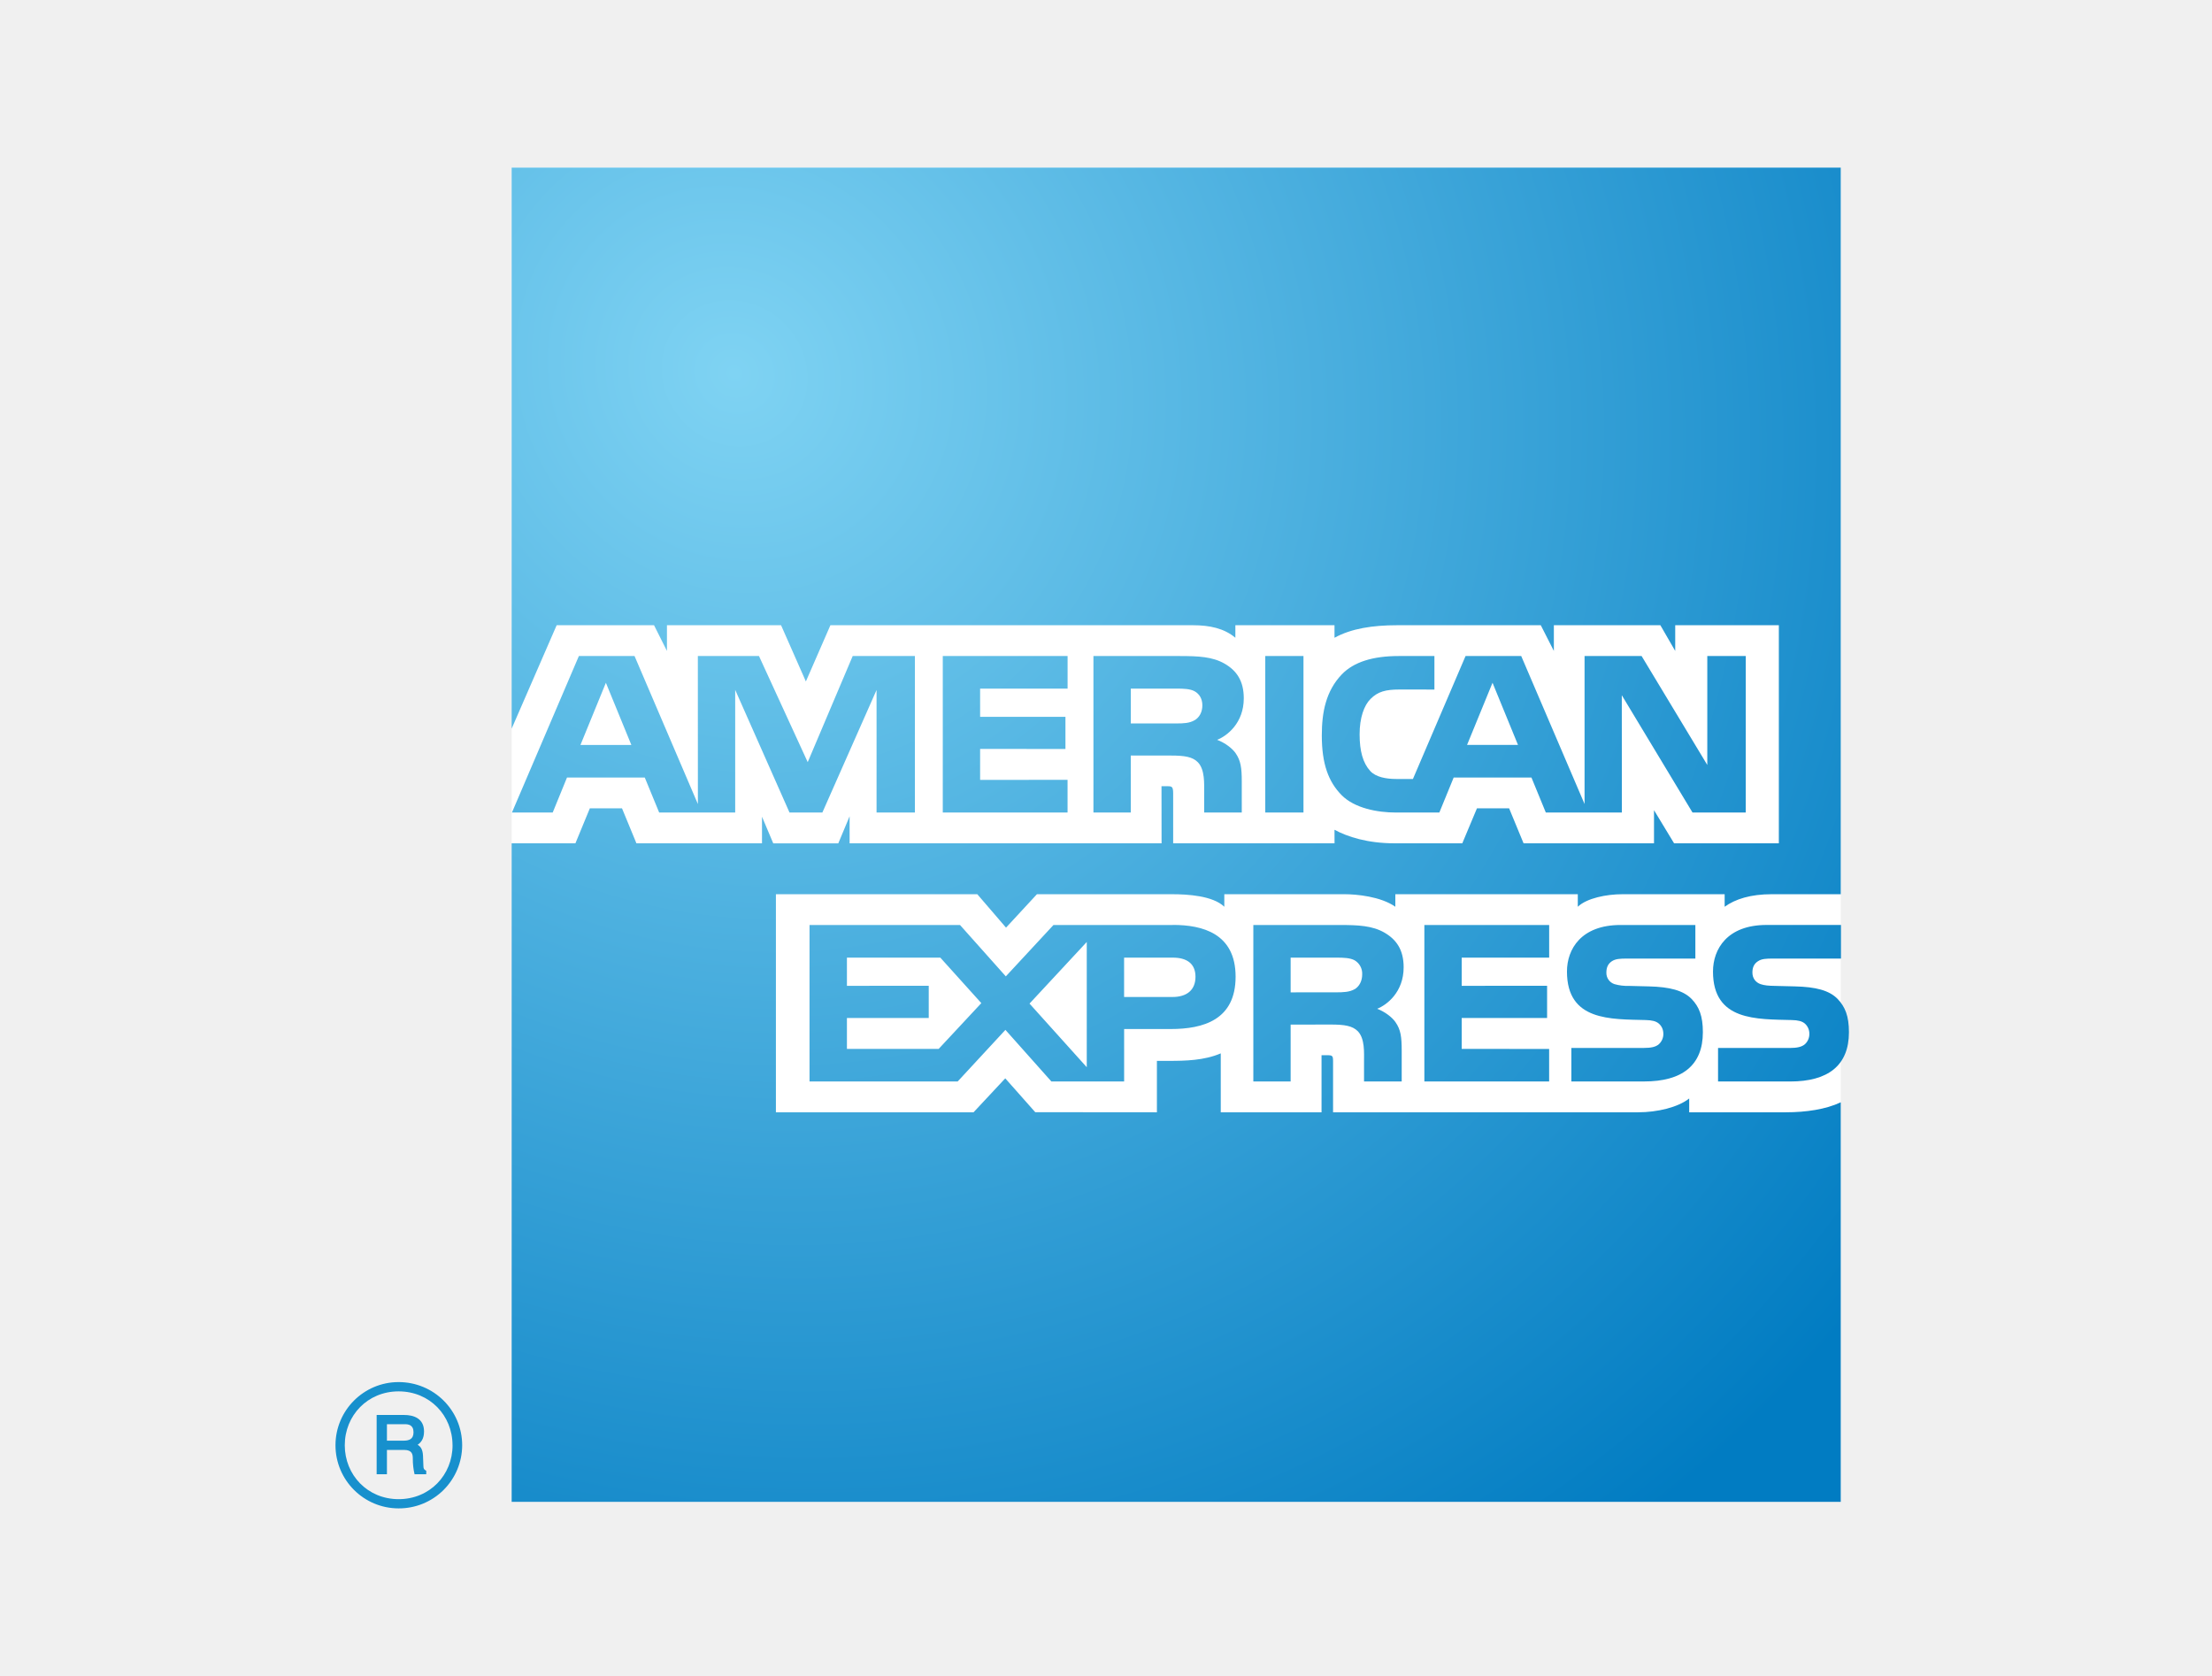
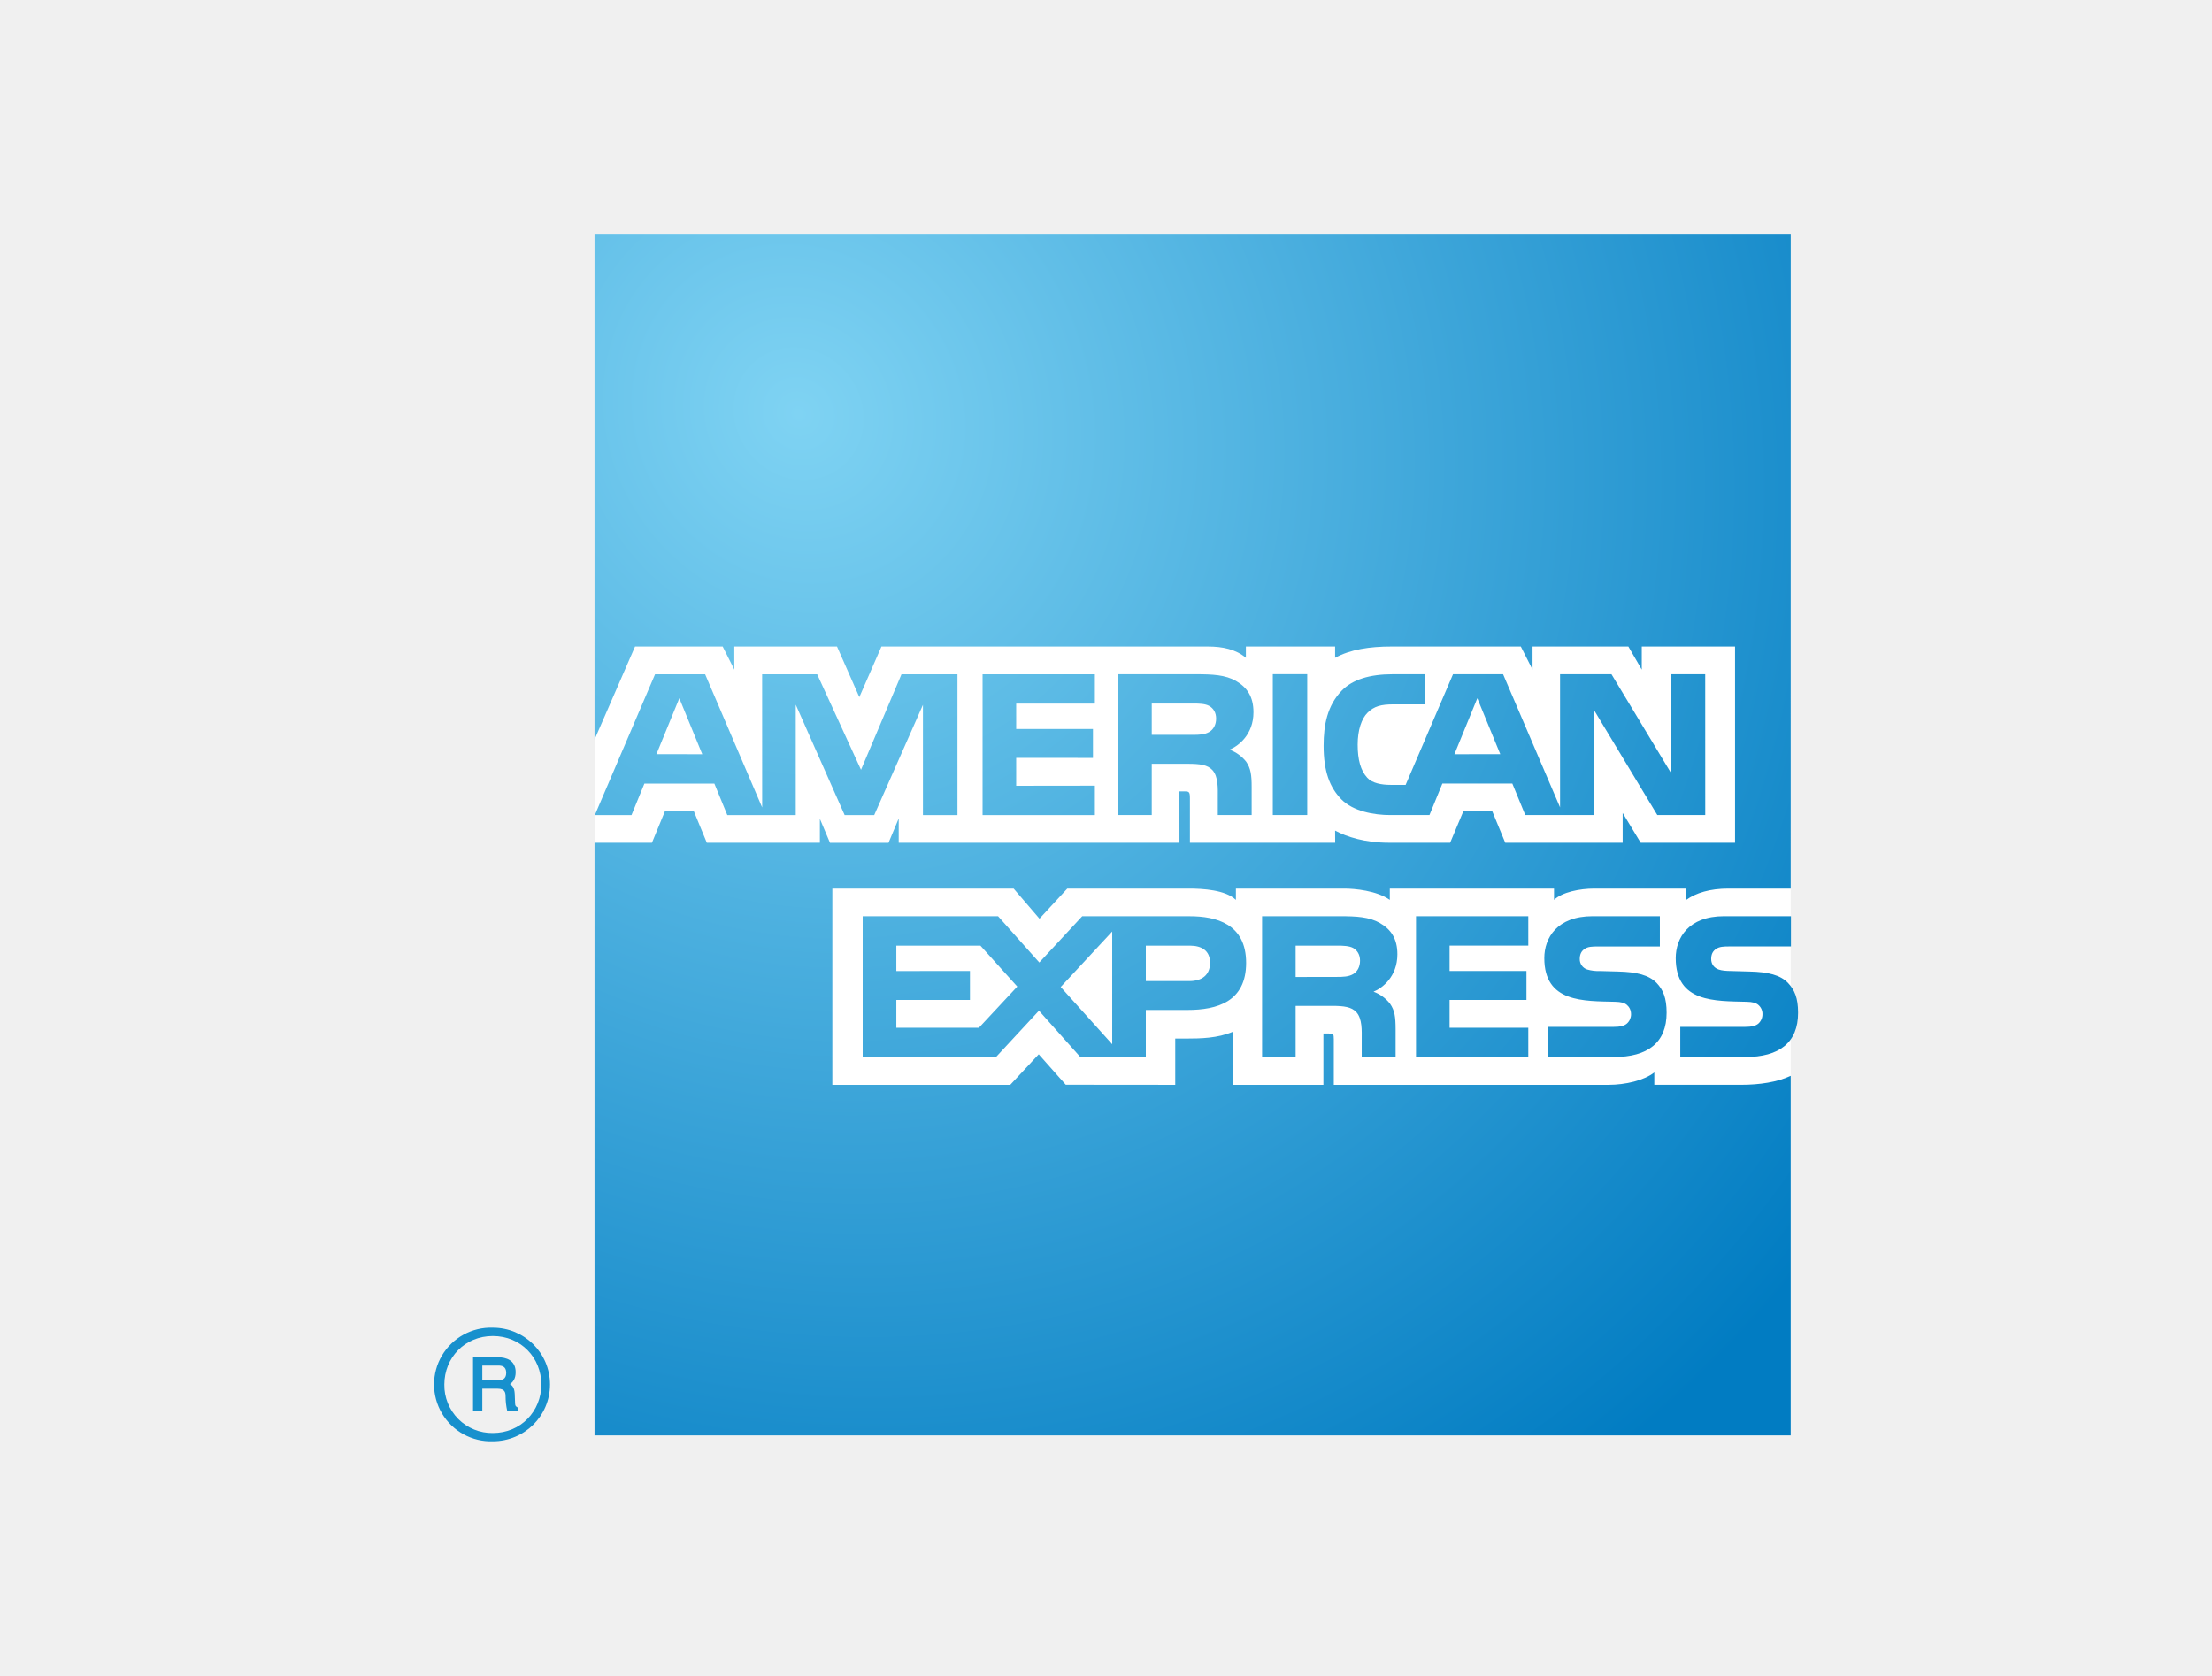
<svg xmlns="http://www.w3.org/2000/svg" width="66" height="50" fill="none" viewBox="0 0 66 50">
-   <path fill="#fff" d="M15.266 5h39.657v39.806H15.266z" />
-   <path fill="#1790cd" d="M12.718 43.982h-.349a2 2 0 0 1-.052-.466c0-.128-.02-.259-.259-.259h-.513v.725h-.307v-1.768h.82c.281 0 .594.1.594.492 0 .223-.093.33-.191.398.08.046.15.122.16.322l.012.306c.003.089.012.106.085.147zm-.38-1.252c0-.222-.153-.241-.264-.241h-.529v.492h.49c.162 0 .303-.038.303-.25m1.452.387c0-1.047-.85-1.885-1.896-1.885a1.884 1.884 0 1 0 0 3.768 1.886 1.886 0 0 0 1.896-1.883m-.287 0c0 .889-.682 1.608-1.609 1.608-.925 0-1.607-.72-1.607-1.608s.679-1.608 1.607-1.608c.93 0 1.608.72 1.608 1.608" />
-   <path fill="url(#a)" d="M54.923 26.678h-2.066c-.617 0-1.08.143-1.398.374v-.374h-3.047c-.483 0-1.065.117-1.335.374v-.374h-5.444v.374c-.436-.308-1.165-.374-1.509-.374H36.53v.374c-.344-.331-1.099-.374-1.561-.374h-4.03l-.922.997-.857-.997h-6.009v6.506h5.897l.946-1.013.895 1.01 3.63.003V31.65h.361c.48 0 1.049-.011 1.544-.224v1.758h3.007v-1.703h.147c.183-.002.197.014.197.188v1.515h9.103c.573 0 1.19-.148 1.523-.412v.412h2.885c.599 0 1.19-.087 1.637-.298v11.92H15.266V25.159h1.903l.43-1.043h.96l.43 1.043h3.747v-.793l.336.795h1.94l.338-.808v.806h9.308l-.002-1.703h.182c.134 0 .166.016.166.223v1.48h4.815l-.001-.404c.383.209.986.404 1.788.404h2.025l.437-1.043h.96l.431 1.043h3.892v-.988l.599.988h3.126v-6.506h-3.092v.767l-.443-.767h-3.178v.767l-.39-.767h-4.291c-.723 0-1.36.097-1.864.374v-.374H36.86v.374c-.336-.284-.774-.374-1.263-.374h-10.82l-.732 1.678-.74-1.678H19.9v.767l-.385-.767h-2.906l-1.343 3.086V5h39.657zm-2.835-2.437H50.5l-2.11-3.5.002 3.5h-2.269l-.429-1.045h-2.32l-.428 1.045H41.65c-.548 0-1.233-.127-1.621-.52-.392-.399-.59-.93-.59-1.78 0-.693.122-1.326.598-1.823.358-.37.928-.546 1.696-.546h1.066v1l-1.044-.001c-.411 0-.643.062-.861.28-.196.194-.327.566-.327 1.057 0 .497.098.854.317 1.094.164.181.474.238.774.238h.5l1.57-3.668h1.661l1.89 4.415v-4.415h1.702l1.96 3.25v-3.25h1.148zm-14.336 0h1.14v-4.67h-1.14zm-1.216-4.443c-.36-.206-.778-.226-1.343-.226h-2.568v4.669h1.114v-1.7h1.197c.405 0 .65.036.81.205.206.22.183.627.183.905v.59h1.122v-.927c0-.405-.029-.62-.185-.846-.095-.136-.304-.303-.55-.396.294-.115.795-.499.795-1.239 0-.522-.216-.829-.575-1.035m-4.683 3.467-2.609.003v-.925l2.546.002v-.96h-2.546v-.84h2.61v-.973H28.13v4.669h3.723zm-4.555-3.693h-1.856L24.1 22.738l-1.454-3.166h-1.824l.001 4.416-1.89-4.416h-1.661l-1.997 4.669h1.216l.427-1.045h2.32l.43 1.045h2.268v-3.66l1.621 3.66h.98l1.617-3.656v3.656h1.144zm17.995 2.652-.76-1.855-.76 1.855zm-9.649-.738c-.15.09-.331.097-.546.097H33.74v-1.039h1.375c.197 0 .398.006.53.08.14.078.23.222.23.419 0 .2-.088.361-.23.444m-18.326.738.759-1.855.76 1.855zm37.848 8.57c0 .993-.623 1.47-1.752 1.47h-2.153v-1h2.145c.207 0 .355-.03.449-.114a.41.41 0 0 0 .13-.305.4.4 0 0 0-.135-.31c-.084-.07-.197-.099-.389-.104-1.041-.028-2.351.034-2.351-1.447 0-.67.424-1.39 1.597-1.39h2.222v1.003h-2.034c-.2 0-.335.006-.444.08-.118.076-.165.187-.165.337 0 .174.1.295.244.346.114.039.242.049.428.052l.598.015c.619.015 1.023.117 1.274.376.221.232.336.505.336.991m-4.692-.99c-.251-.258-.659-.362-1.277-.377l-.597-.015a1.4 1.4 0 0 1-.428-.052.35.35 0 0 1-.243-.346c0-.15.047-.26.164-.338.11-.072.245-.079.447-.079h2.044v-1.002h-2.233c-1.173 0-1.598.718-1.598 1.389 0 1.482 1.31 1.419 2.35 1.447.191.005.307.034.389.104.079.067.137.17.137.31a.41.41 0 0 1-.132.305c-.094.085-.24.113-.449.113h-2.164v1h2.172c1.129 0 1.752-.476 1.752-1.469 0-.486-.113-.759-.334-.99m-4.253 1.49-2.609-.003v-.921h2.548v-.962l-2.548.002v-.841h2.61v-.974h-3.724v4.669h3.723zm-4.915-3.472c-.361-.207-.778-.227-1.341-.227h-2.57v4.669h1.113v-1.697l1.2-.002c.405 0 .648.037.809.204.207.221.181.627.181.905v.59h1.124v-.925c-.001-.406-.028-.62-.186-.846-.093-.137-.303-.305-.546-.398.29-.115.79-.497.79-1.239 0-.52-.216-.827-.574-1.034m-6.31-.227h-3.564l-1.422 1.533-1.367-1.533h-4.49v4.669h4.42l1.425-1.54 1.372 1.54h2.17V30.7h1.386c.974 0 1.94-.27 1.94-1.562 0-1.291-.991-1.544-1.87-1.544m5.42 1.918c-.152.086-.333.093-.548.093l-1.36.001V28.57h1.376c.197 0 .398.006.532.079a.46.46 0 0 1 .227.42c0 .2-.087.361-.227.445m-5.433.23H33.54V28.57h1.456c.4 0 .674.166.674.57 0 .4-.262.604-.687.604m-4.265.197 1.708-1.838v3.736zm-2.71 1.351H25.27v-.921h2.441v-.962l-2.441.002v-.841h2.787l1.223 1.357z" />
+   <path fill="#fff" d="M17.74 7h35.69v35.825H17.74z" />
+   <path fill="#1790cd" d="M15.446 42.084h-.314a2 2 0 0 1-.047-.42c0-.115-.018-.233-.233-.233h-.461v.653h-.277v-1.592h.738c.253 0 .534.09.534.444 0 .2-.083.297-.171.358.072.04.135.11.143.29l.011.275c.003.08.012.095.077.132zm-.342-1.127c0-.2-.138-.217-.237-.217h-.476v.443h.44c.146 0 .273-.034.273-.226m1.307.348c0-.942-.765-1.696-1.706-1.696a1.696 1.696 0 1 0 0 3.39c.941 0 1.706-.752 1.706-1.694m-.259 0c0 .8-.614 1.448-1.447 1.448a1.426 1.426 0 0 1-1.447-1.448c0-.8.611-1.447 1.447-1.447s1.447.647 1.447 1.447" />
+   <path fill="url(#a)" d="M53.43 26.51h-1.859c-.555 0-.971.13-1.258.337v-.337H47.57c-.435 0-.959.105-1.202.337v-.337h-4.9v.337c-.391-.277-1.048-.337-1.357-.337h-3.235v.337c-.31-.299-.989-.337-1.405-.337h-3.626l-.83.898-.771-.898h-5.409v5.856h5.308l.85-.912.806.909 3.267.003v-1.381h.326c.431 0 .943-.01 1.389-.202v1.583h2.706v-1.533h.132c.165-.002.178.013.178.169v1.364h8.192c.516 0 1.071-.134 1.371-.371v.37h2.597c.538 0 1.07-.078 1.473-.268v10.728H17.739V25.143h1.713l.387-.939h.864l.387.94h3.373v-.715l.302.716h1.746l.304-.727v.725h8.377l-.001-1.532h.163c.121 0 .15.014.15.2v1.332h4.334l-.002-.363c.345.187.888.363 1.61.363h1.822l.394-.939h.863l.388.94h3.503v-.89l.539.89h2.814v-5.856h-2.783v.69l-.4-.69h-2.859v.69l-.35-.69h-3.863c-.65 0-1.223.087-1.678.337v-.337h-2.662v.337c-.303-.256-.696-.337-1.136-.337H26.3l-.66 1.51-.666-1.51H21.91v.69l-.347-.69h-2.615l-1.209 2.777V7h35.692zm-2.55-2.193h-1.43l-1.899-3.15.002 3.15H45.51l-.386-.94h-2.088l-.385.94h-1.168c-.493 0-1.11-.114-1.459-.468-.352-.36-.531-.838-.531-1.602 0-.624.11-1.193.538-1.64.323-.335.836-.492 1.527-.492h.96v.9l-.94-.001c-.37 0-.58.055-.776.251-.176.175-.293.51-.293.952 0 .448.088.769.285.985.148.163.426.214.696.214h.45l1.414-3.301h1.494l1.7 3.973v-3.973h1.534l1.764 2.925-.002-2.925h1.035zm-12.903 0h1.027v-4.204h-1.027zm-1.094-4c-.324-.184-.7-.202-1.21-.202h-2.31v4.202h1.002v-1.53h1.077c.365 0 .586.032.73.184.185.198.164.564.164.814v.532h1.01v-.834c0-.365-.026-.559-.166-.762a1.13 1.13 0 0 0-.495-.356c.265-.104.715-.45.715-1.115 0-.47-.195-.746-.517-.932m-4.215 3.122-2.348.003v-.833l2.291.002v-.864H30.32v-.757h2.348v-.875h-3.351v4.202h3.351zm-4.1-3.324h-1.67l-1.208 2.85-1.308-2.85H22.74l.001 3.974-1.702-3.974h-1.494l-1.797 4.202h1.094l.385-.94h2.088l.386.94h2.042v-3.295l1.459 3.295h.882l1.454-3.29v3.29h1.03zM44.764 22.5l-.685-1.669-.683 1.67zm-8.684-.663c-.135.08-.298.086-.491.086h-1.224v-.934h1.238c.177 0 .358.005.477.072.125.07.206.199.206.377 0 .18-.078.325-.206.399m-16.494.663.683-1.669.685 1.67zm34.064 7.714c0 .893-.561 1.322-1.577 1.322h-1.938v-.9h1.93c.187 0 .32-.026.404-.102a.37.37 0 0 0 .118-.275.35.35 0 0 0-.122-.278c-.075-.064-.178-.09-.35-.094-.937-.025-2.116.03-2.116-1.303 0-.602.382-1.25 1.438-1.25h2v.902h-1.831c-.18 0-.302.006-.4.072-.106.07-.149.168-.149.303 0 .157.091.266.22.312.103.035.218.044.385.046l.539.015c.557.012.92.105 1.146.338.199.209.303.454.303.892m-4.224-.892c-.226-.232-.592-.326-1.149-.338l-.537-.015a1.2 1.2 0 0 1-.385-.046.32.32 0 0 1-.219-.311c0-.136.043-.235.148-.305.098-.065.22-.07.402-.07h1.84v-.903h-2.01c-1.056 0-1.438.647-1.438 1.25 0 1.334 1.18 1.278 2.115 1.303.172.004.276.03.35.094.07.06.123.153.123.278a.37.37 0 0 1-.119.274c-.084.077-.216.103-.403.103h-1.948v.9h1.955c1.015 0 1.576-.429 1.576-1.322 0-.438-.102-.683-.3-.892m-3.827 1.34h-2.348v-.83h2.293v-.865l-2.293.001v-.757H45.6v-.877h-3.35v4.202h3.35zm-4.423-3.123c-.326-.186-.7-.205-1.208-.205h-2.312v4.202h1.001V30.01l1.08-.001c.365 0 .584.032.728.183.186.199.164.564.164.814v.531h1.011v-.832c-.001-.365-.025-.558-.167-.761a1.1 1.1 0 0 0-.492-.358c.261-.104.712-.448.712-1.116 0-.468-.195-.744-.517-.93m-5.68-.205H32.29l-1.28 1.38-1.23-1.38h-4.04v4.202h3.977l1.283-1.385 1.234 1.385h1.954v-1.406h1.247c.876 0 1.746-.243 1.746-1.406s-.892-1.39-1.684-1.39m4.878 1.726c-.136.079-.3.084-.492.084l-1.225.002v-.935h1.239c.177 0 .358.006.478.07.125.072.205.201.205.379 0 .18-.078.325-.205.4m-4.889.208h-1.298v-1.057h1.31c.359 0 .606.149.606.513 0 .36-.236.544-.618.544m-3.838.177 1.537-1.655v3.363zm-2.44 1.216h-2.464v-.83h2.197v-.864l-2.197.001v-.757h2.509l1.1 1.221z" />
  <defs>
-     <radialGradient id="a" cx="0" cy="0" r="1" gradientTransform="rotate(46.984 -1.692 30.492)scale(44.2702 40.6795)" gradientUnits="userSpaceOnUse">
+     <radialGradient id="a" cx="0" cy="0" r="1" gradientTransform="rotate(46.984 -2.399 33.294)scale(39.8431 36.6115)" gradientUnits="userSpaceOnUse">
      <stop stop-color="#7fd3f3" />
      <stop offset="1" stop-color="#017cc2" />
    </radialGradient>
  </defs>
</svg>
